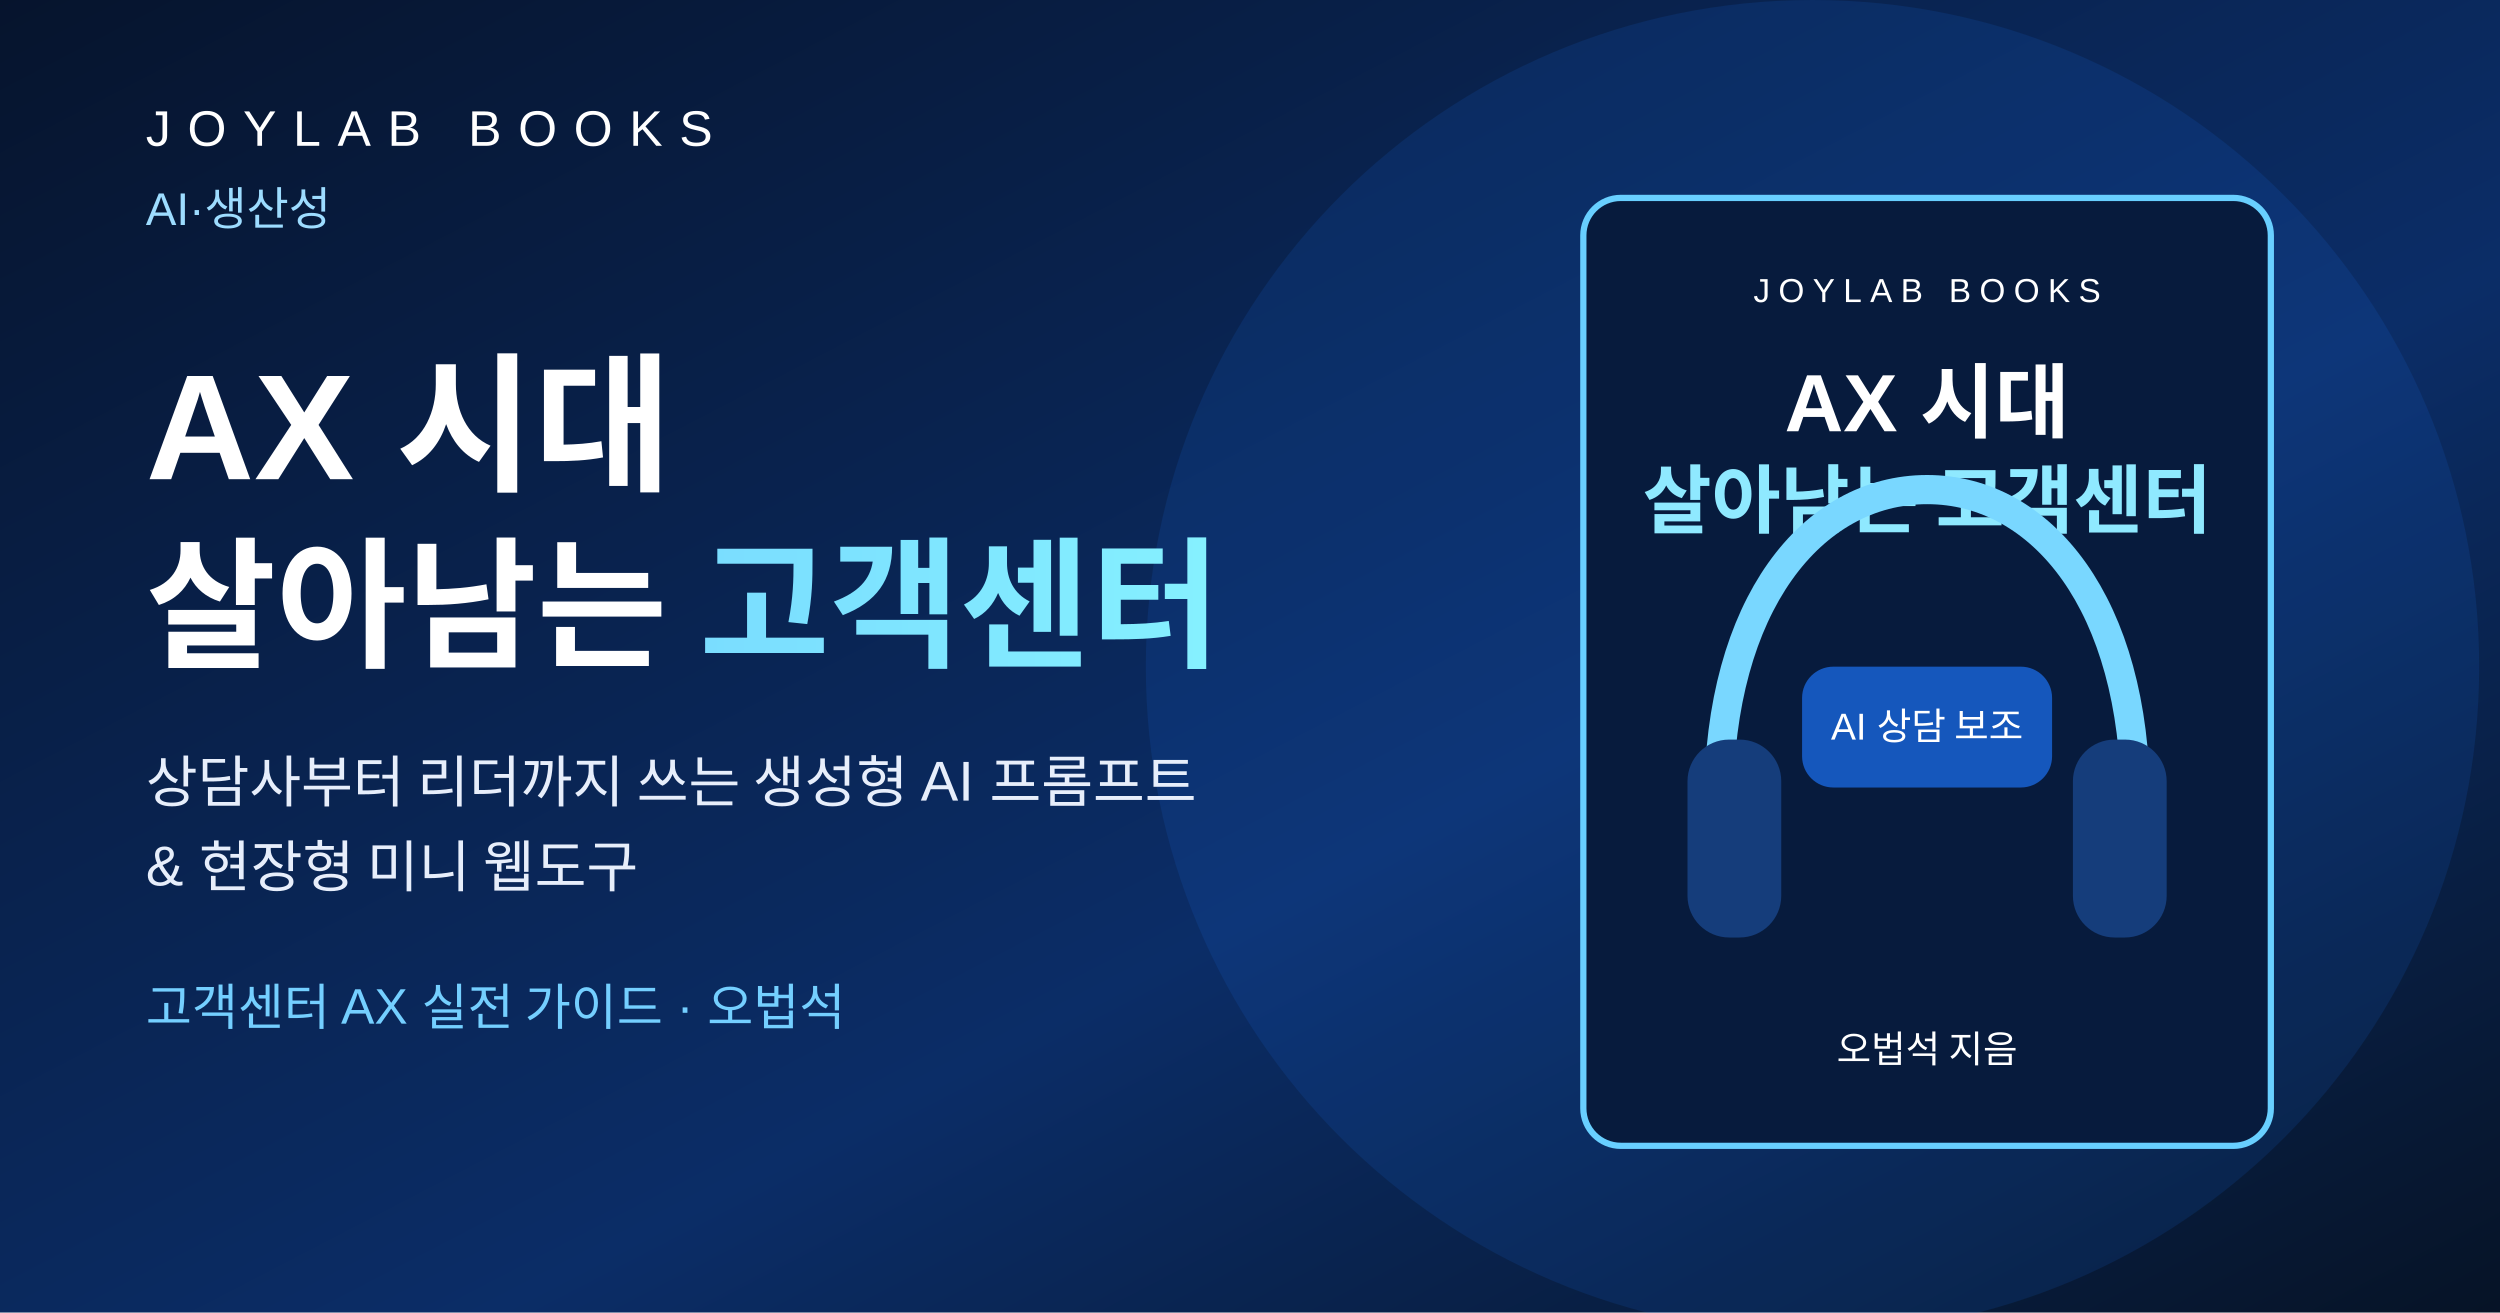
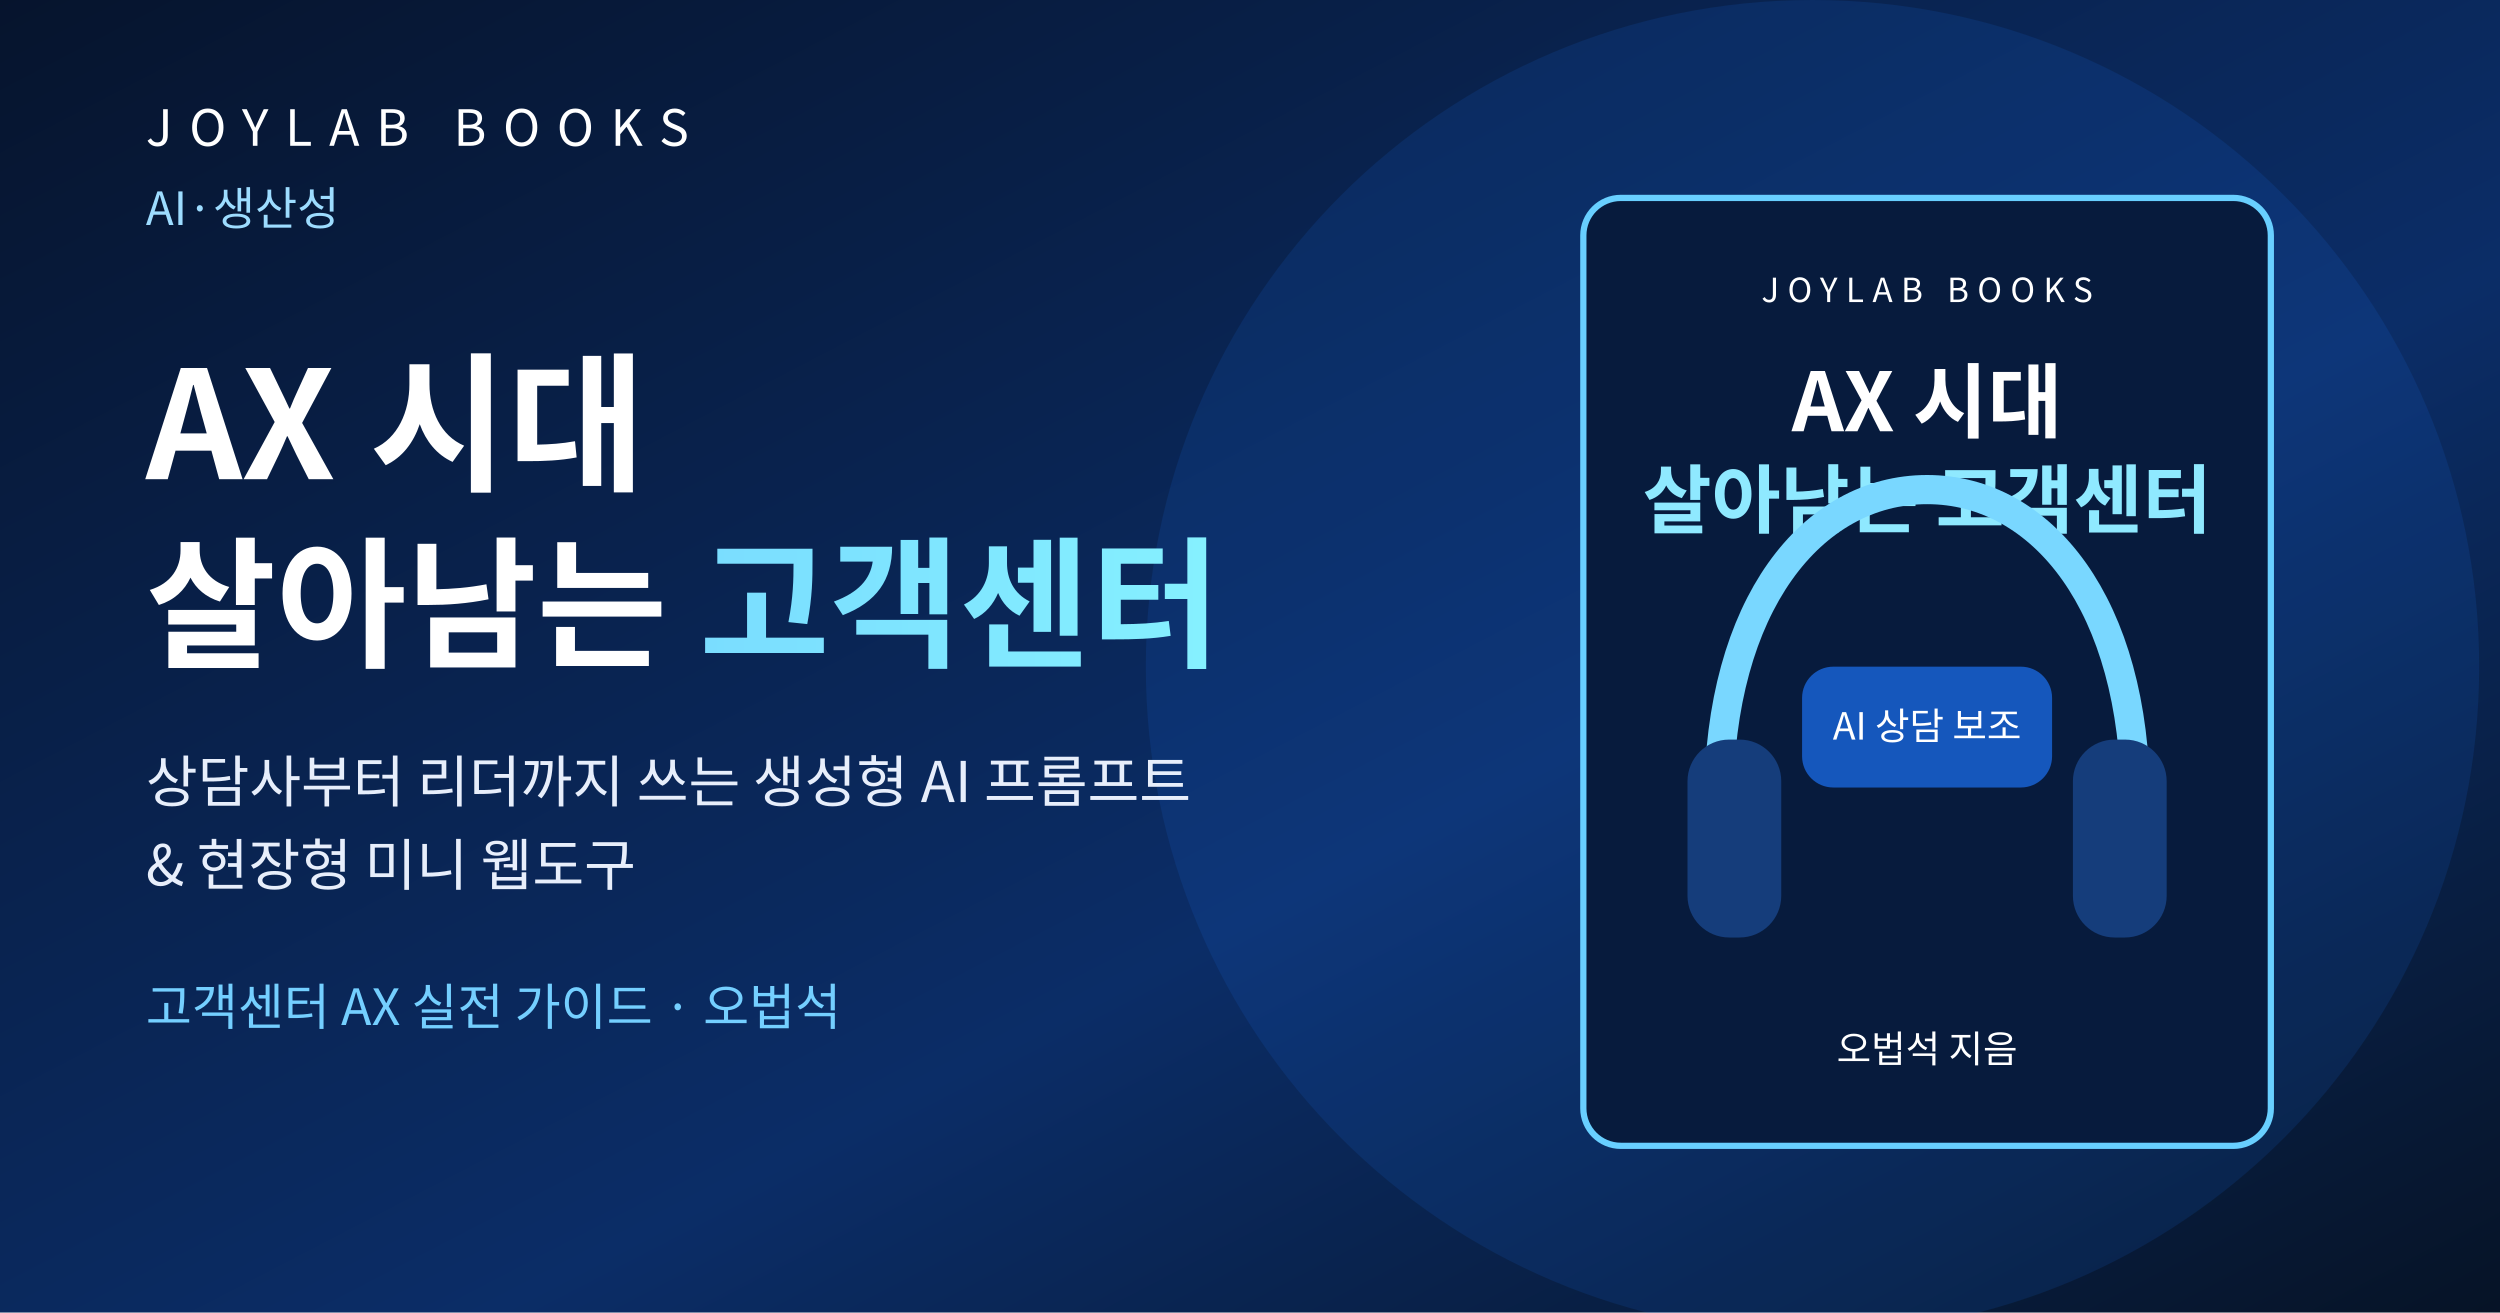
<svg xmlns="http://www.w3.org/2000/svg" width="1200" height="630" viewBox="0 0 1200 630">
  <defs>
    <linearGradient id="bg" x1="0" y1="0" x2="1" y2="1">
      <stop stop-color="#06142d" />
      <stop offset=".6" stop-color="#0b2d67" />
      <stop offset="1" stop-color="#061326" />
    </linearGradient>
    <linearGradient id="cy" x1="0" y1="0" x2="1" y2="0">
      <stop stop-color="#6ec8ff" />
      <stop offset="1" stop-color="#85f0ff" />
    </linearGradient>
  </defs>
  <rect width="1200" height="630" fill="url(#bg)" />
  <circle cx="870" cy="320" r="320" fill="#1677ff" opacity=".12" />
-   <text x="70" y="70" fill="#fff" font-size="24" font-family="Arial,sans-serif" letter-spacing="8">JOYLAB BOOKS</text>
-   <text x="70" y="108" fill="#9ddcff" font-size="22" font-family="Arial,sans-serif">AI·생산성</text>
-   <text x="70" y="230" fill="#fff" font-size="72" font-weight="800" font-family="Arial,sans-serif">AX 시대</text>
-   <text x="70" y="315" fill="#fff" font-size="68" font-weight="800" font-family="Arial,sans-serif">살아남는 <tspan fill="url(#cy)">고객센터</tspan>
+   <text x="70" y="70" fill="#fff" font-size="24" font-family="Noto Sans CJK KR,Noto Sans KR,sans-serif" letter-spacing="8">JOYLAB BOOKS</text>
+   <text x="70" y="108" fill="#9ddcff" font-size="22" font-family="Noto Sans CJK KR,Noto Sans KR,sans-serif">AI·생산성</text>
+   <text x="70" y="230" fill="#fff" font-size="72" font-weight="800" font-family="Noto Sans CJK KR,Noto Sans KR,sans-serif">AX 시대</text>
+   <text x="70" y="315" fill="#fff" font-size="68" font-weight="800" font-family="Noto Sans CJK KR,Noto Sans KR,sans-serif">살아남는 <tspan fill="url(#cy)">고객센터</tspan>
  </text>
-   <text x="70" y="385" fill="#e7eefb" font-size="27" font-family="Arial,sans-serif">상담사부터 리더까지 쓰는 생성형 AI 프롬프트</text>
-   <text x="70" y="425" fill="#e7eefb" font-size="27" font-family="Arial,sans-serif">&amp; 현장형 미니 웹도구</text>
-   <text x="70" y="492" fill="#74cfff" font-size="24" font-family="Arial,sans-serif">고객센터 AX 실전 가이드 · 오법석</text>
+   <text x="70" y="385" fill="#e7eefb" font-size="27" font-family="Noto Sans CJK KR,Noto Sans KR,sans-serif">상담사부터 리더까지 쓰는 생성형 AI 프롬프트</text>
+   <text x="70" y="425" fill="#e7eefb" font-size="27" font-family="Noto Sans CJK KR,Noto Sans KR,sans-serif">&amp; 현장형 미니 웹도구</text>
+   <text x="70" y="492" fill="#74cfff" font-size="24" font-family="Noto Sans CJK KR,Noto Sans KR,sans-serif">고객센터 AX 실전 가이드 · 오법석</text>
  <g transform="translate(760 95)">
    <rect width="330" height="455" rx="18" fill="#071b3d" stroke="#68cfff" stroke-width="3" />
-     <text x="165" y="50" text-anchor="middle" fill="#fff" font-size="16" font-family="Arial,sans-serif" letter-spacing="4">JOYLAB BOOKS</text>
-     <text x="165" y="112" text-anchor="middle" fill="#fff" font-size="39" font-weight="800" font-family="Arial,sans-serif">AX 시대</text>
-     <text x="165" y="158" text-anchor="middle" fill="#8fe9ff" font-size="36" font-weight="800" font-family="Arial,sans-serif">살아남는 고객센터</text>
+     <text x="165" y="50" text-anchor="middle" fill="#fff" font-size="16" font-family="Noto Sans CJK KR,Noto Sans KR,sans-serif" letter-spacing="4">JOYLAB BOOKS</text>
+     <text x="165" y="112" text-anchor="middle" fill="#fff" font-size="39" font-weight="800" font-family="Noto Sans CJK KR,Noto Sans KR,sans-serif">AX 시대</text>
+     <text x="165" y="158" text-anchor="middle" fill="#8fe9ff" font-size="36" font-weight="800" font-family="Noto Sans CJK KR,Noto Sans KR,sans-serif">살아남는 고객센터</text>
    <path d="M65 290c0-95 45-150 100-150s100 55 100 150" fill="none" stroke="#79d7ff" stroke-width="14" />
    <rect x="50" y="260" width="45" height="95" rx="20" fill="#153d7b" />
    <rect x="235" y="260" width="45" height="95" rx="20" fill="#153d7b" />
    <rect x="105" y="225" width="120" height="58" rx="15" fill="#1557bc" />
-     <text x="165" y="260" text-anchor="middle" fill="#fff" font-size="18" font-family="Arial,sans-serif">AI 상담 보조</text>
-     <text x="165" y="415" text-anchor="middle" fill="#fff" font-size="18" font-family="Arial,sans-serif">오법석 지음</text>
+     <text x="165" y="260" text-anchor="middle" fill="#fff" font-size="18" font-family="Noto Sans CJK KR,Noto Sans KR,sans-serif">AI 상담 보조</text>
+     <text x="165" y="415" text-anchor="middle" fill="#fff" font-size="18" font-family="Noto Sans CJK KR,Noto Sans KR,sans-serif">오법석 지음</text>
  </g>
</svg>
